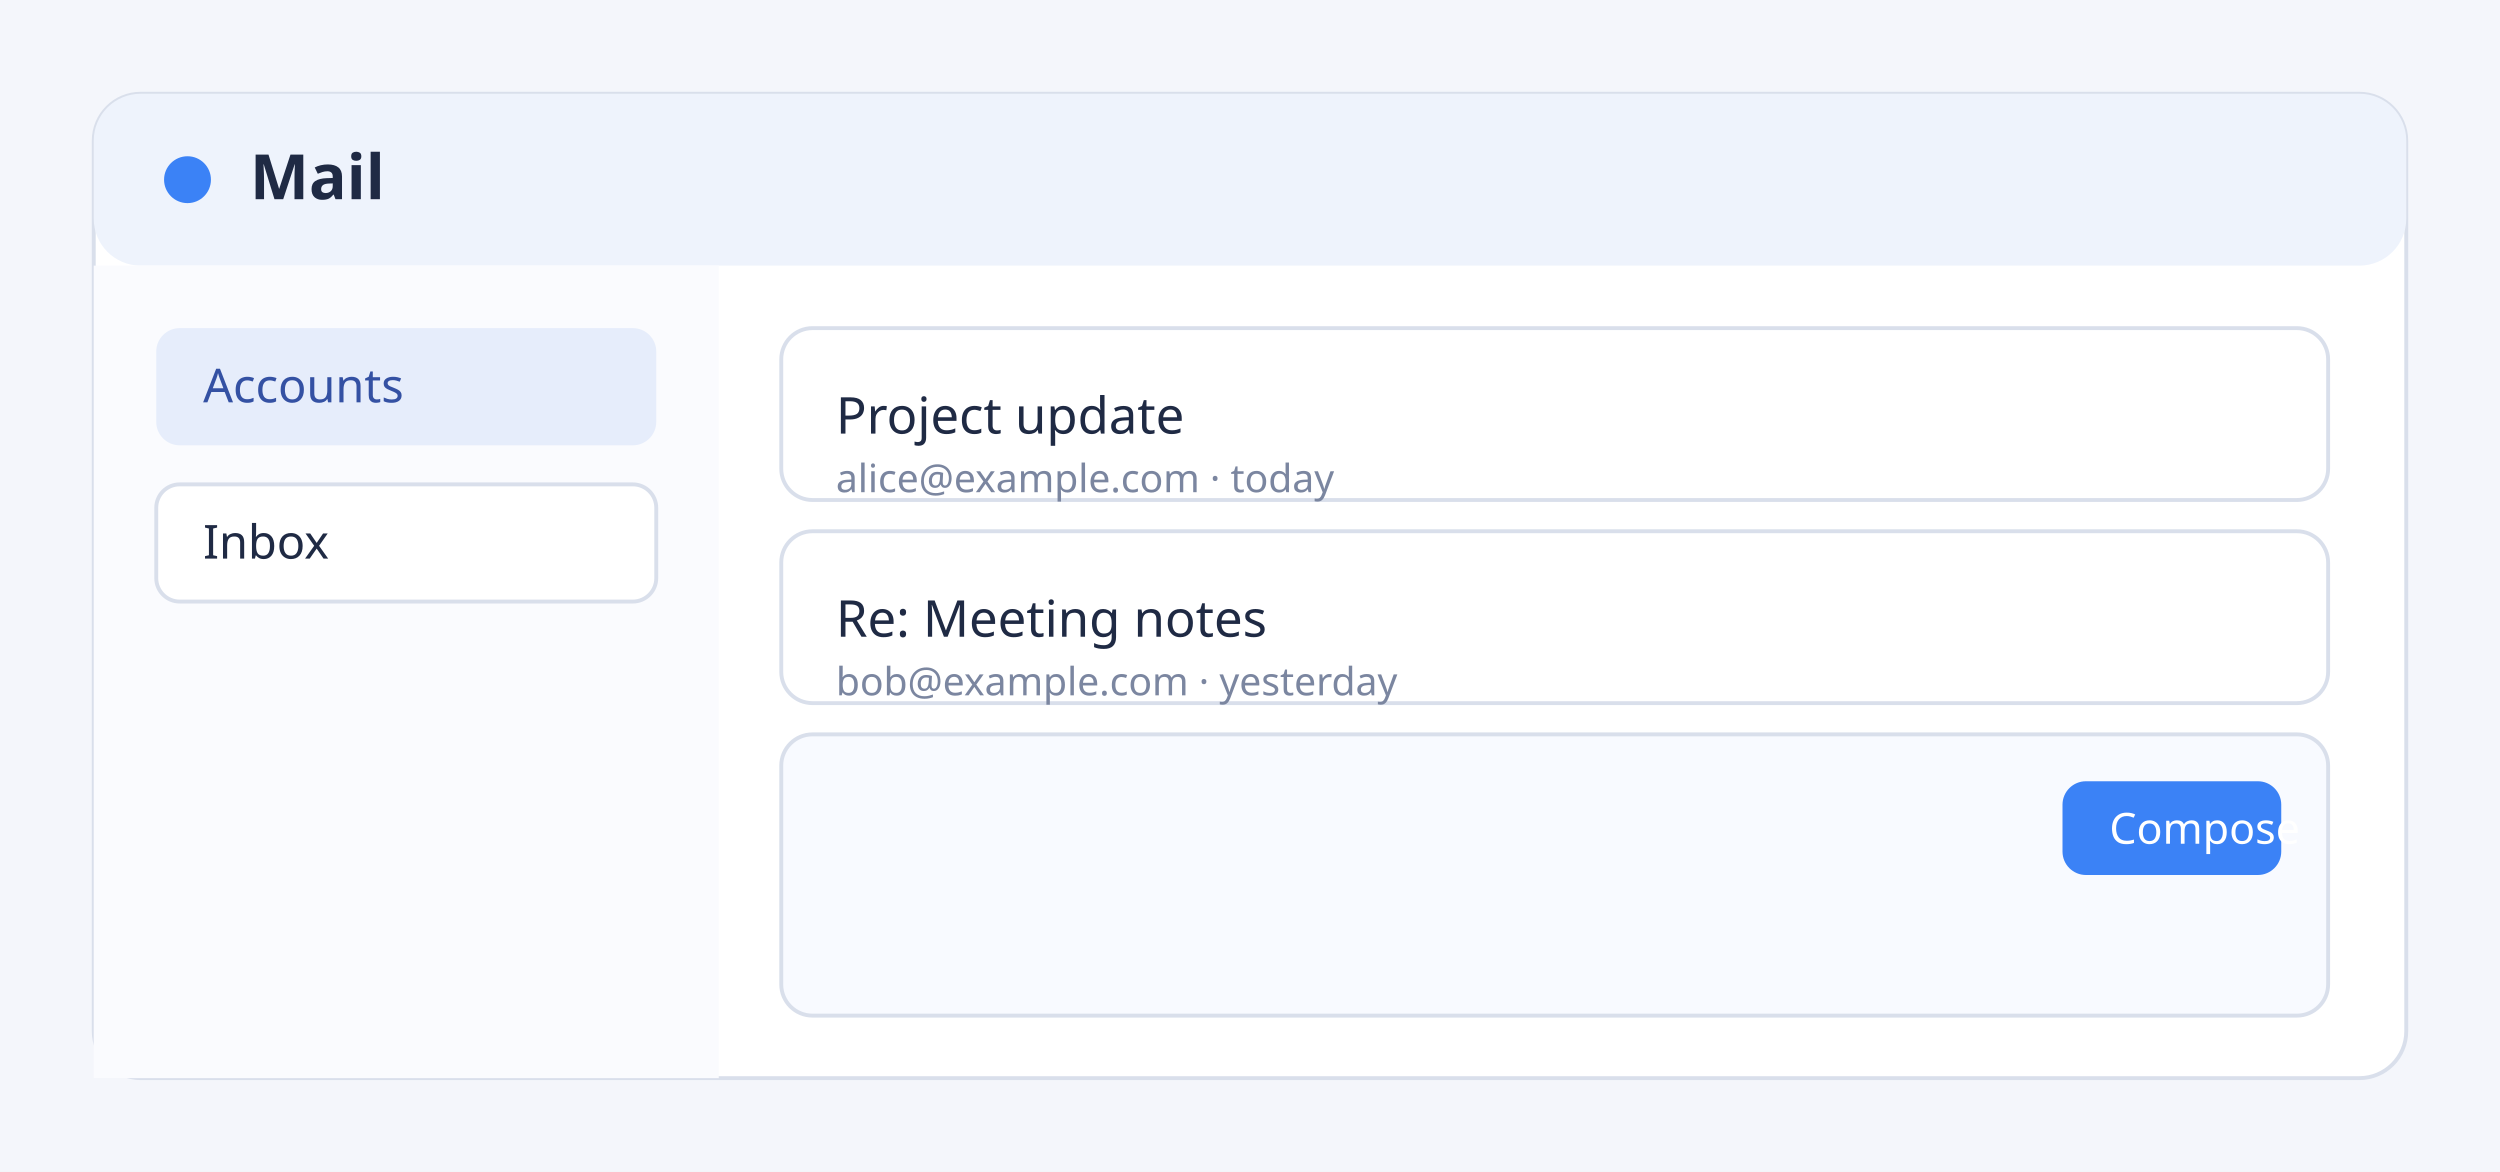
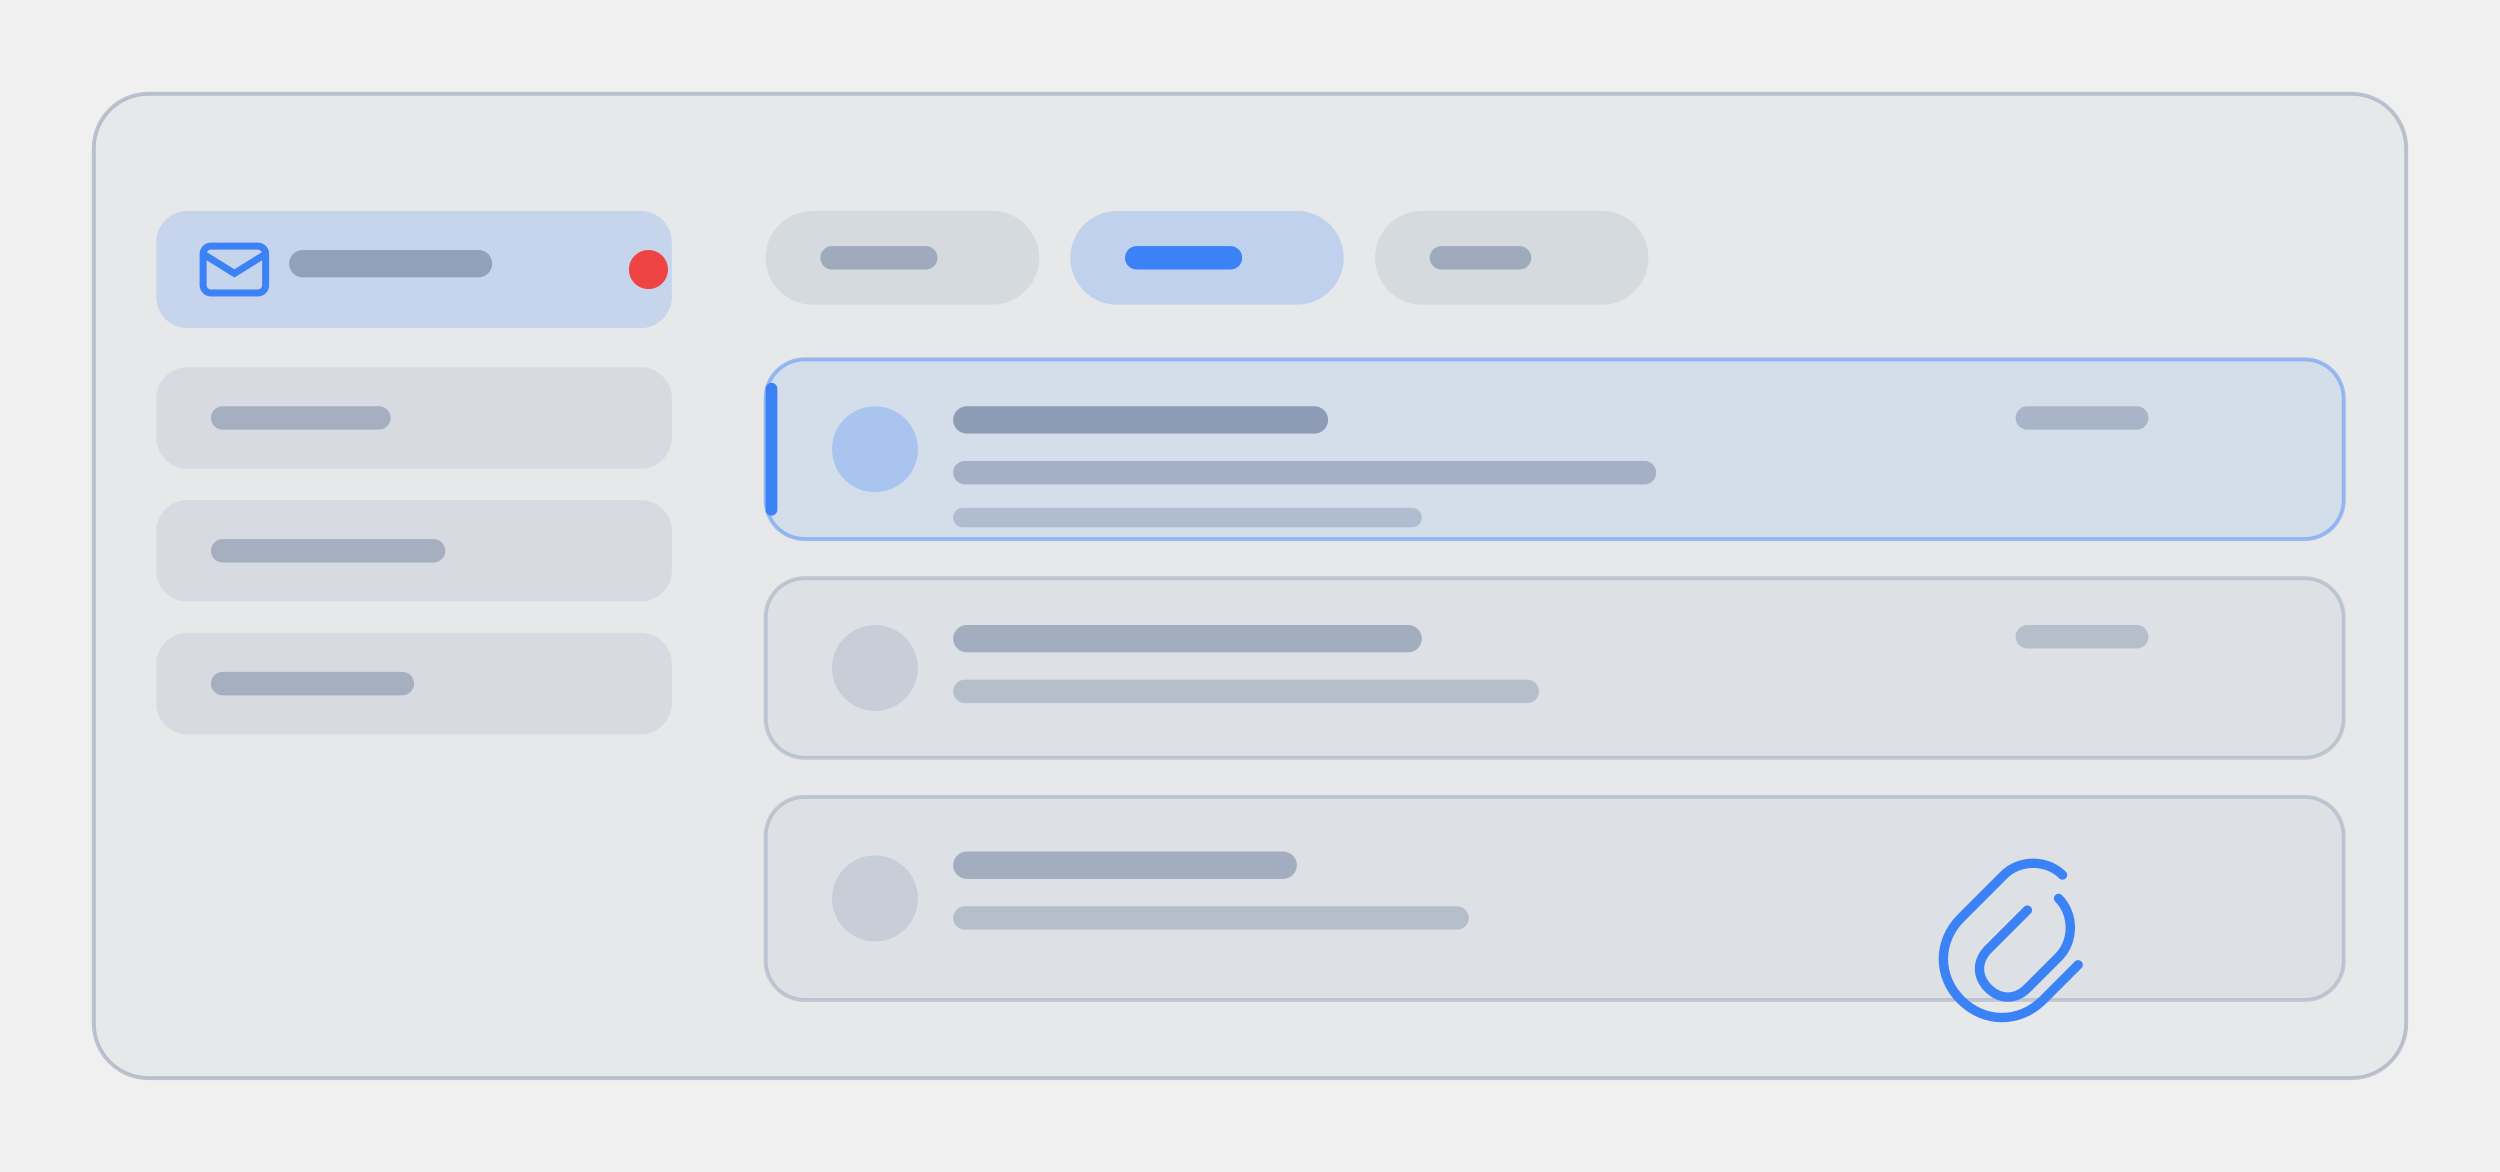
- <svg xmlns="http://www.w3.org/2000/svg" viewBox="0 0 640 300" width="640" height="300" role="img" aria-label="Mail panel preview">
-   <rect width="640" height="300" fill="#f4f6fb" />
-   <rect x="24" y="24" width="592" height="252" rx="12" fill="#ffffff" stroke="#d9dfeb" />
-   <rect x="24" y="24" width="592" height="44" rx="12" fill="#eef3fc" />
-   <circle cx="48" cy="46" r="6" fill="#3b82f6" />
-   <text x="64" y="51" font-family="system-ui,sans-serif" font-size="16" font-weight="600" fill="#1f2a44">Mail</text>
-   <rect x="24" y="68" width="160" height="208" fill="#fafbfe" />
-   <rect x="40" y="84" width="128" height="30" rx="6" fill="#e6edfb" />
-   <text x="52" y="103" font-family="system-ui,sans-serif" font-size="12" fill="#3451a3">Accounts</text>
-   <rect x="40" y="124" width="128" height="30" rx="6" fill="#ffffff" stroke="#d9dfeb" />
-   <text x="52" y="143" font-family="system-ui,sans-serif" font-size="12" fill="#1f2a44">Inbox</text>
-   <rect x="200" y="84" width="396" height="44" rx="8" fill="#ffffff" stroke="#d9dfeb" />
-   <text x="214" y="111" font-family="system-ui,sans-serif" font-size="13" fill="#1f2a44">Project update</text>
-   <text x="214" y="126" font-family="system-ui,sans-serif" font-size="10" fill="#7b86a0">alice@example.com · today</text>
-   <rect x="200" y="136" width="396" height="44" rx="8" fill="#ffffff" stroke="#d9dfeb" />
-   <text x="214" y="163" font-family="system-ui,sans-serif" font-size="13" fill="#1f2a44">Re: Meeting notes</text>
-   <text x="214" y="178" font-family="system-ui,sans-serif" font-size="10" fill="#7b86a0">bob@example.com · yesterday</text>
-   <rect x="200" y="188" width="396" height="72" rx="8" fill="#f8faff" stroke="#d9dfeb" />
-   <rect x="528" y="200" width="56" height="24" rx="6" fill="#3b82f6" />
-   <text x="540" y="216" font-family="system-ui,sans-serif" font-size="11" fill="#ffffff">Compose</text>
+ <svg xmlns="http://www.w3.org/2000/svg" viewBox="0 0 640 300" width="640" height="300" role="img" aria-label="Mail panel: a sidebar entry with an unread dot, a filter bar, and a mail list with an envelope action">
+   <rect x="24" y="24" width="592" height="252" rx="14" fill="#7c8ba6" fill-opacity="0.08" stroke="#7c8ba6" stroke-opacity="0.45" />
+   <rect x="40" y="54" width="132" height="30" rx="8" fill="#3b82f6" fill-opacity="0.18" />
+   <path d="M54 63h12a2 2 0 0 1 2 2v8a2 2 0 0 1-2 2H54a2 2 0 0 1-2-2v-8a2 2 0 0 1 2-2z" fill="none" stroke="#3b82f6" stroke-width="1.8" stroke-linejoin="round" />
+   <path d="M52.6 65.4 60 70l7.4-4.6" fill="none" stroke="#3b82f6" stroke-width="1.8" stroke-linecap="round" />
+   <rect x="74" y="64" width="52" height="7" rx="3.5" fill="#7c8ba6" fill-opacity="0.7" />
+   <circle cx="166" cy="69" r="5" fill="#ef4444" />
+   <rect x="40" y="94" width="132" height="26" rx="8" fill="#7c8ba6" fill-opacity="0.14" />
+   <rect x="54" y="104" width="46" height="6" rx="3" fill="#7c8ba6" fill-opacity="0.55" />
+   <rect x="40" y="128" width="132" height="26" rx="8" fill="#7c8ba6" fill-opacity="0.14" />
+   <rect x="54" y="138" width="60" height="6" rx="3" fill="#7c8ba6" fill-opacity="0.55" />
+   <rect x="40" y="162" width="132" height="26" rx="8" fill="#7c8ba6" fill-opacity="0.14" />
+   <rect x="54" y="172" width="52" height="6" rx="3" fill="#7c8ba6" fill-opacity="0.55" />
+   <rect x="196" y="54" width="70" height="24" rx="12" fill="#7c8ba6" fill-opacity="0.16" />
+   <rect x="210" y="63" width="30" height="6" rx="3" fill="#7c8ba6" fill-opacity="0.6" />
+   <rect x="274" y="54" width="70" height="24" rx="12" fill="#3b82f6" fill-opacity="0.22" />
+   <rect x="288" y="63" width="30" height="6" rx="3" fill="#3b82f6" />
+   <rect x="352" y="54" width="70" height="24" rx="12" fill="#7c8ba6" fill-opacity="0.16" />
+   <rect x="366" y="63" width="26" height="6" rx="3" fill="#7c8ba6" fill-opacity="0.6" />
+   <rect x="196" y="92" width="404" height="46" rx="10" fill="#3b82f6" fill-opacity="0.10" stroke="#3b82f6" stroke-opacity="0.45" />
+   <rect x="196" y="98" width="3" height="34" rx="1.5" fill="#3b82f6" />
+   <circle cx="224" cy="115" r="11" fill="#3b82f6" fill-opacity="0.28" />
+   <rect x="244" y="104" width="96" height="7" rx="3.5" fill="#7c8ba6" fill-opacity="0.8" />
+   <rect x="516" y="104" width="34" height="6" rx="3" fill="#7c8ba6" fill-opacity="0.5" />
+   <rect x="244" y="118" width="180" height="6" rx="3" fill="#7c8ba6" fill-opacity="0.55" />
+   <rect x="244" y="130" width="120" height="5" rx="2.5" fill="#7c8ba6" fill-opacity="0.4" />
+   <rect x="196" y="148" width="404" height="46" rx="10" fill="#7c8ba6" fill-opacity="0.08" stroke="#7c8ba6" stroke-opacity="0.35" />
+   <circle cx="224" cy="171" r="11" fill="#7c8ba6" fill-opacity="0.22" />
+   <rect x="244" y="160" width="120" height="7" rx="3.5" fill="#7c8ba6" fill-opacity="0.6" />
+   <rect x="516" y="160" width="34" height="6" rx="3" fill="#7c8ba6" fill-opacity="0.4" />
+   <rect x="244" y="174" width="150" height="6" rx="3" fill="#7c8ba6" fill-opacity="0.4" />
+   <rect x="196" y="204" width="404" height="52" rx="10" fill="#7c8ba6" fill-opacity="0.08" stroke="#7c8ba6" stroke-opacity="0.35" />
+   <circle cx="224" cy="230" r="11" fill="#7c8ba6" fill-opacity="0.22" />
+   <rect x="244" y="218" width="88" height="7" rx="3.5" fill="#7c8ba6" fill-opacity="0.6" />
+   <rect x="244" y="232" width="132" height="6" rx="3" fill="#7c8ba6" fill-opacity="0.4" />
+   <path d="M528 224c-4-4-11-4-15 0l-11 11c-6 6-6 15 0 21s15 6 21 0l9-9" fill="none" stroke="#3b82f6" stroke-width="2.4" stroke-linecap="round" />
+   <path d="M519 233l-10 10c-3 3-3 7 0 10s7 3 10 0l8-8c4-4 4-11 0-15" fill="none" stroke="#3b82f6" stroke-width="2.4" stroke-linecap="round" />
</svg>
